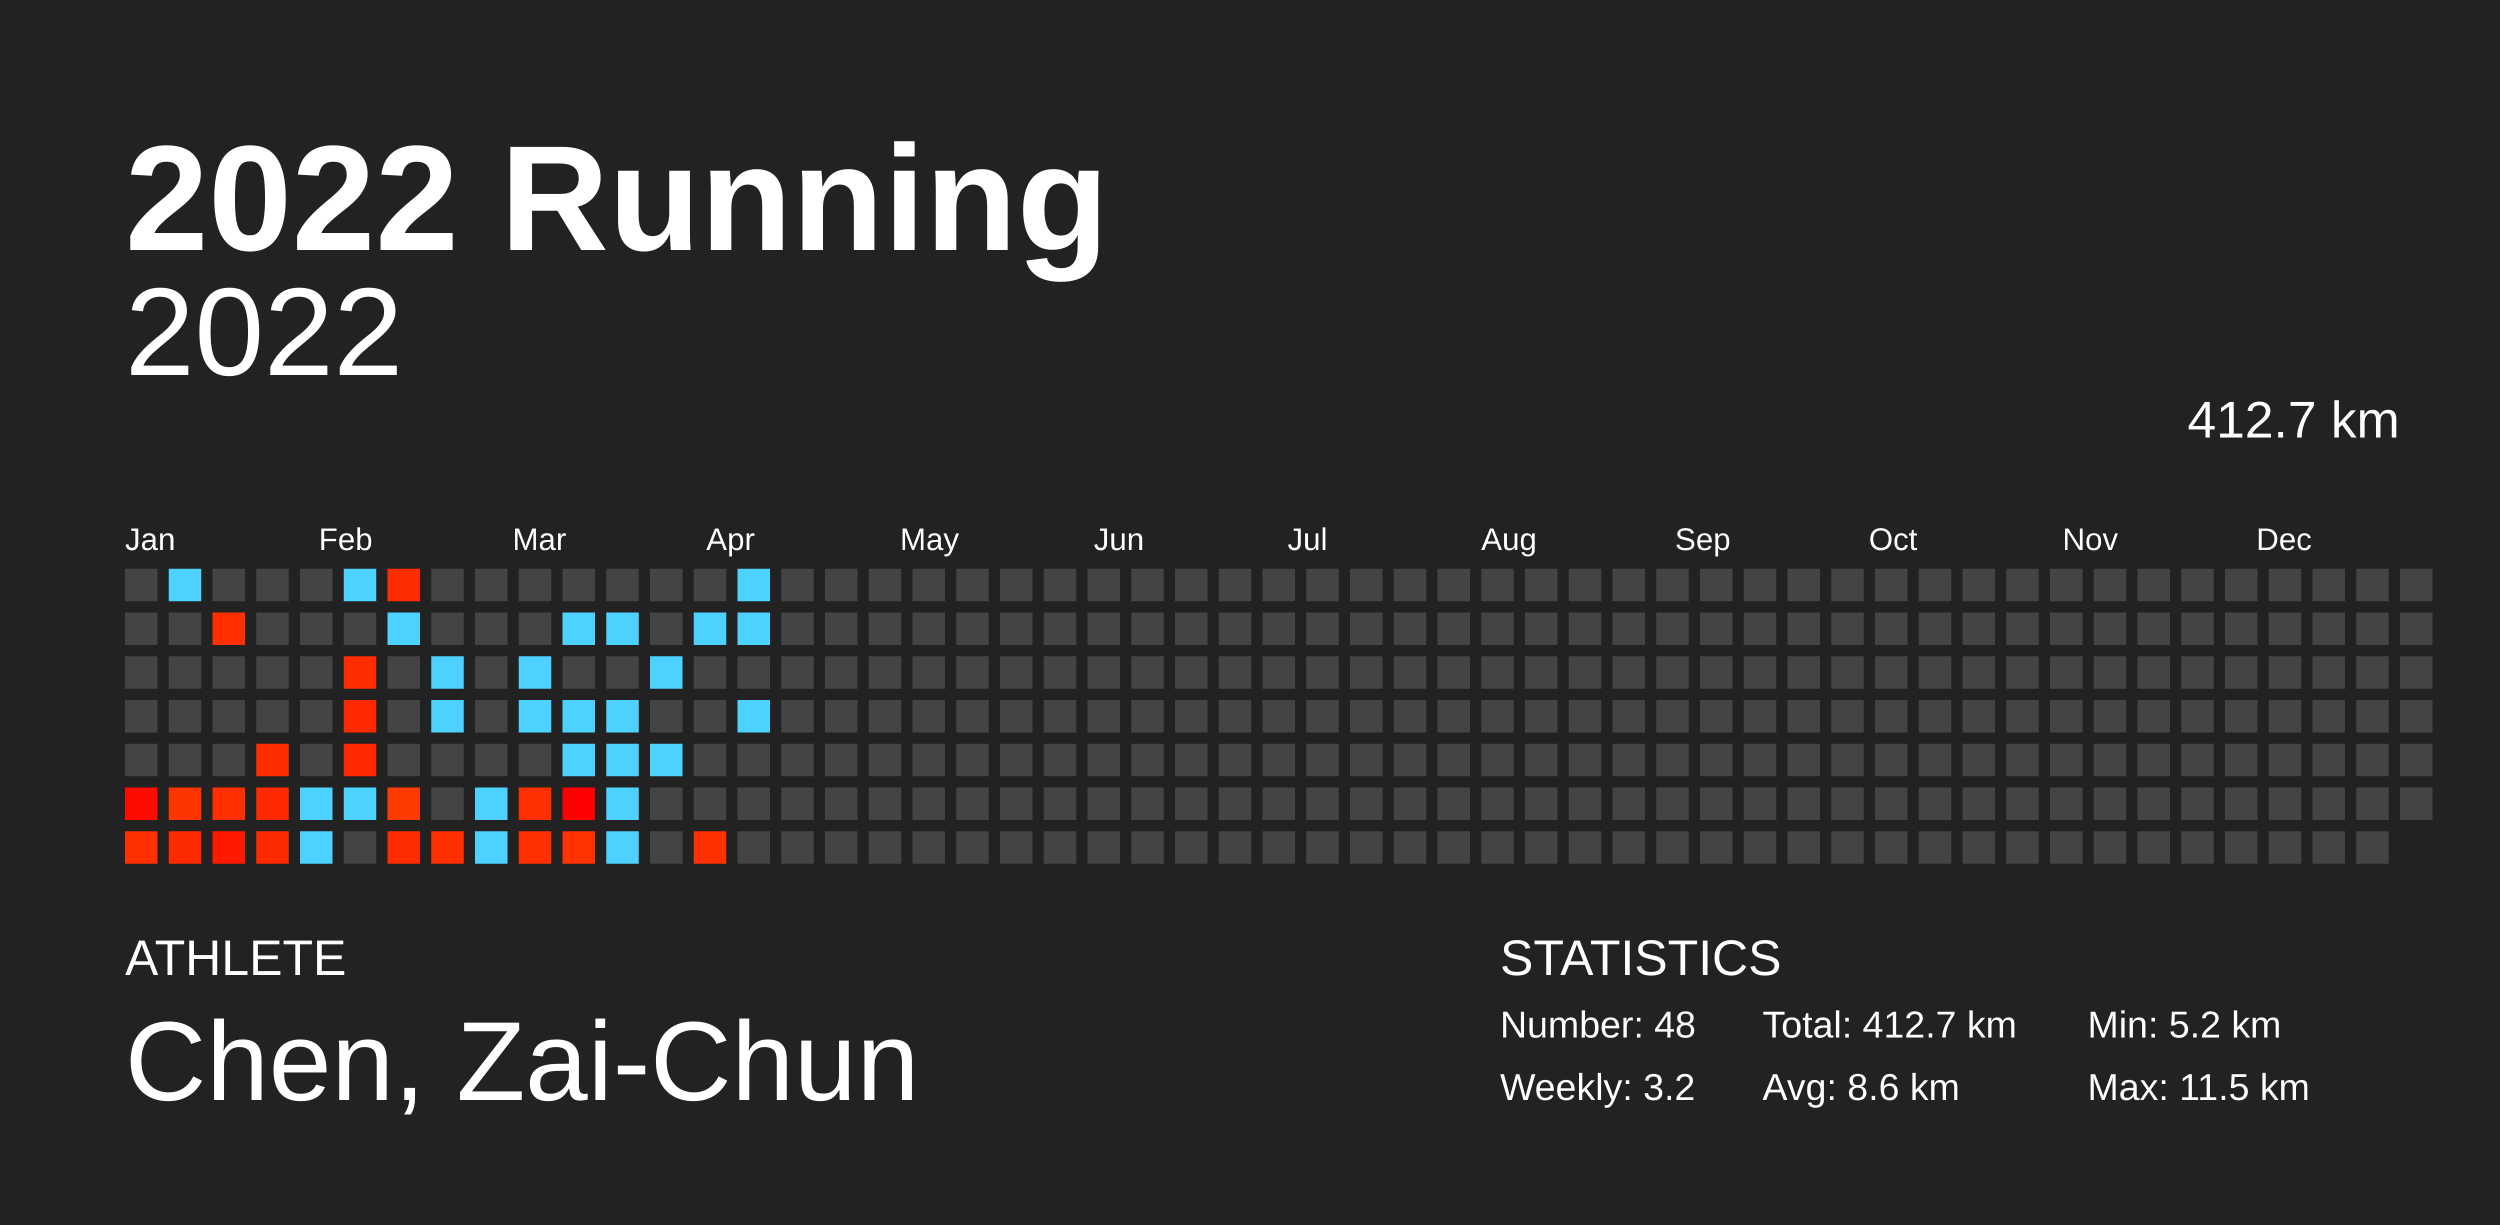
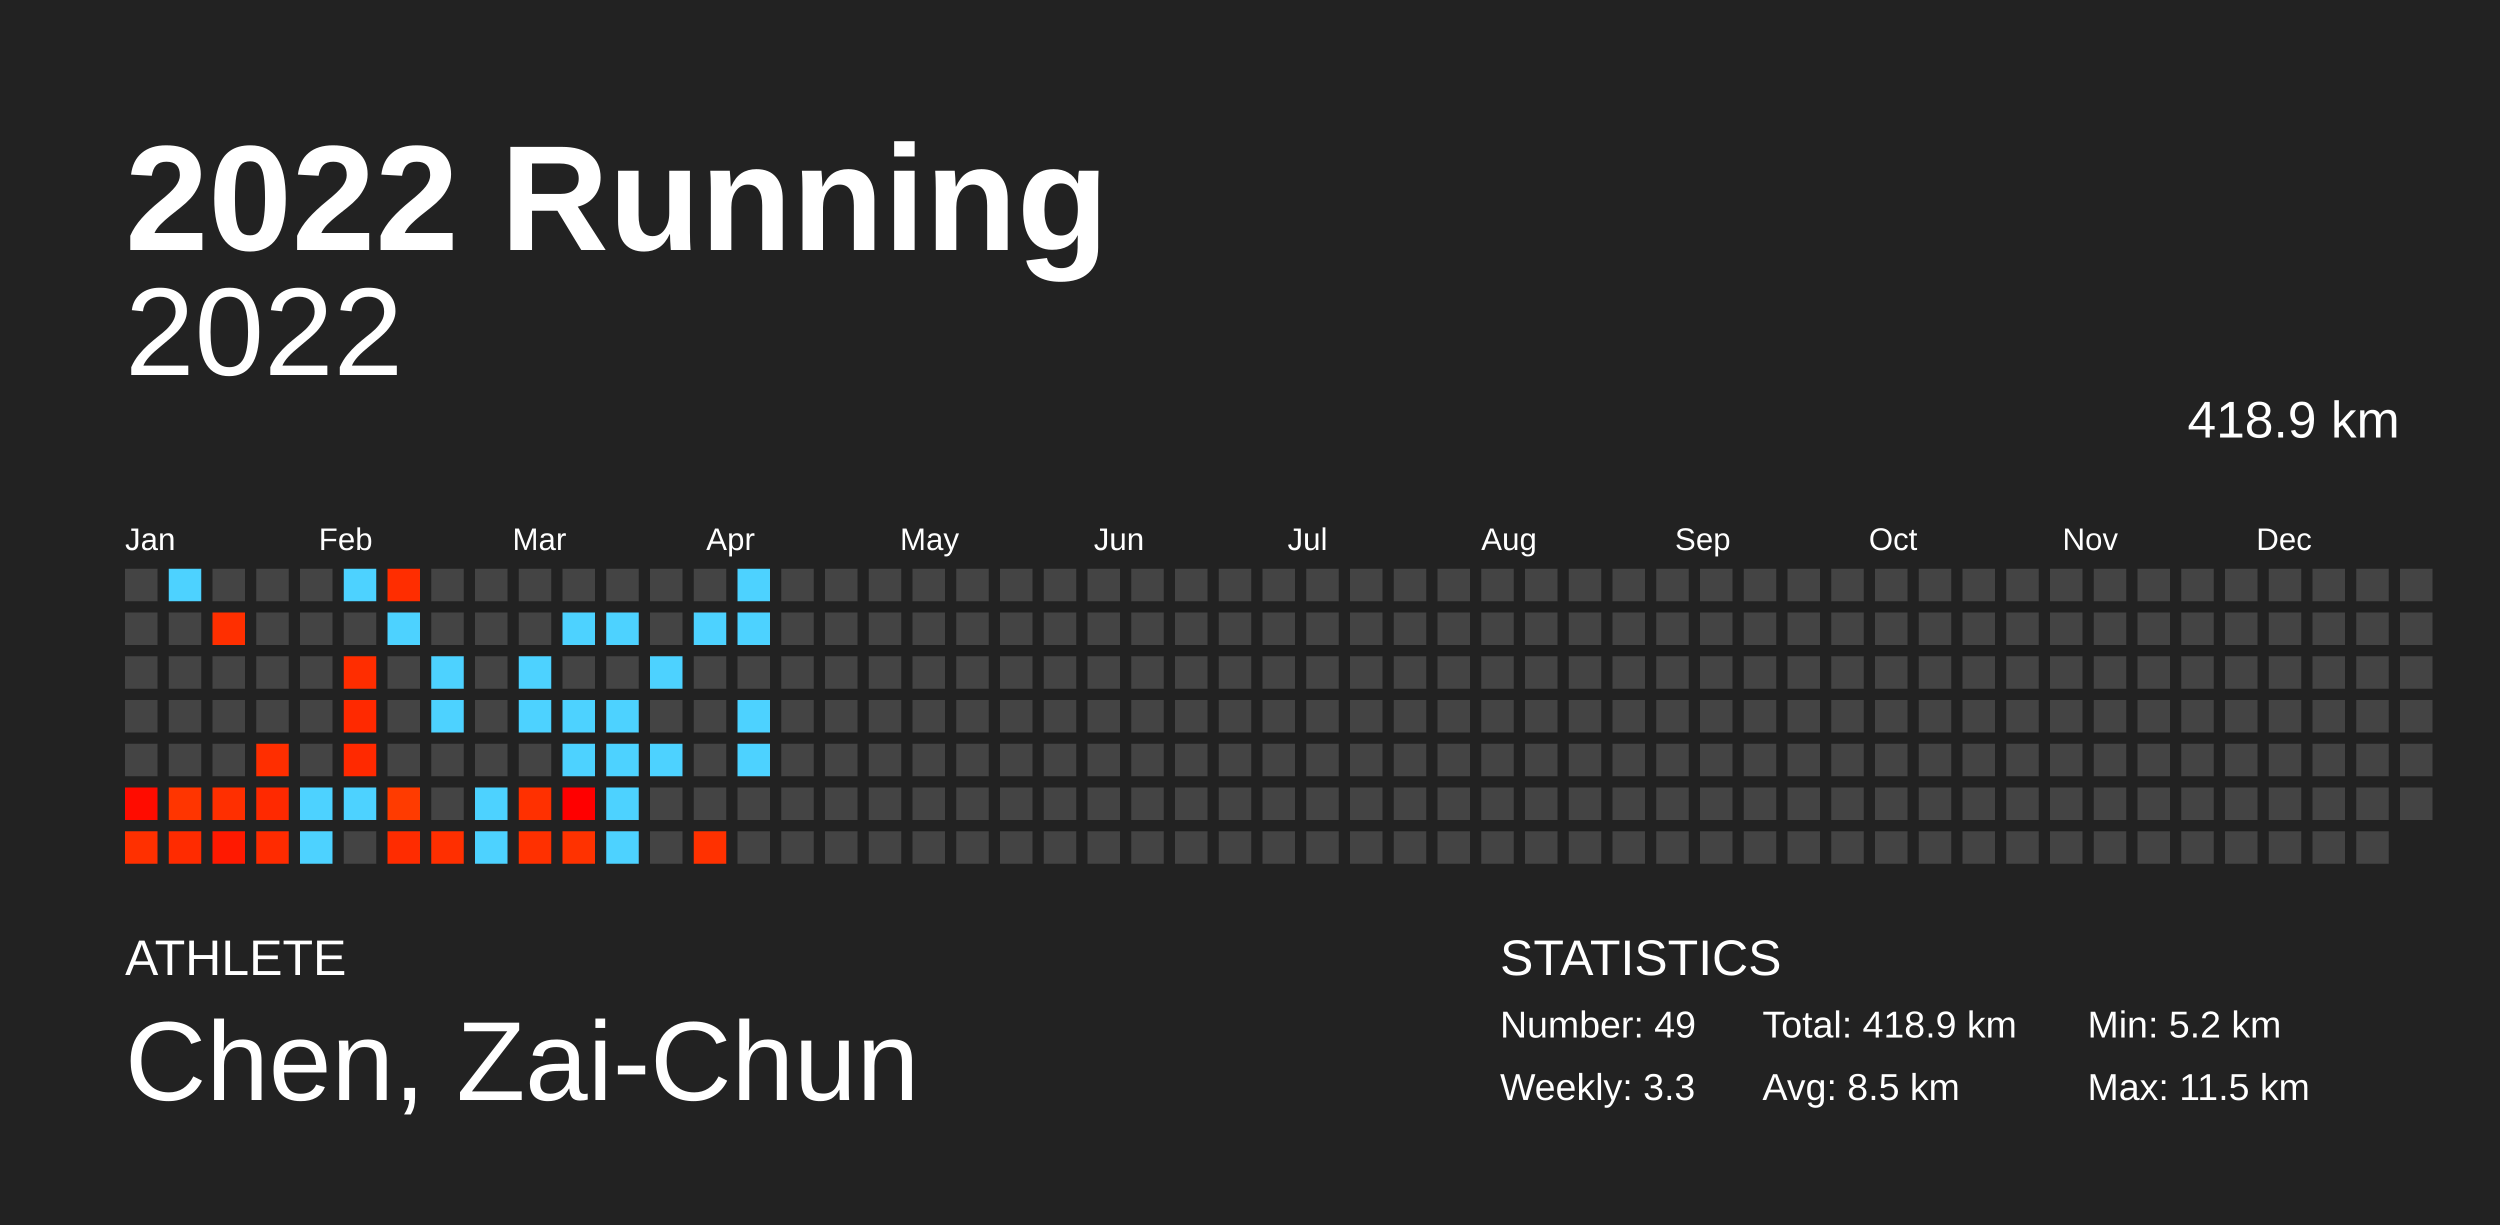
<svg xmlns="http://www.w3.org/2000/svg" baseProfile="full" height="98mm" version="1.1" viewBox="0,0,200,98" width="200mm">
  <defs />
  <rect fill="#222222" height="98" width="200" x="0" y="0" />
  <text fill="#FFFFFF" style="font-size:12px; font-family:Arial; font-weight:bold;" x="10" y="20">2022 Running</text>
  <text fill="#FFFFFF" style="font-size:4px; font-family:Arial" x="10" y="78">ATHLETE</text>
  <text fill="#FFFFFF" style="font-size:9px; font-family:Arial" x="10" y="88">Chen, Zai-Chun</text>
  <text fill="#FFFFFF" style="font-size:4px; font-family:Arial" x="120" y="78">STATISTICS</text>
-   <text fill="#FFFFFF" style="font-size:3px; font-family:Arial" x="120" y="83">Number: 48</text>
-   <text fill="#FFFFFF" style="font-size:3px; font-family:Arial" x="120" y="88">Weekly: 3.2</text>
-   <text fill="#FFFFFF" style="font-size:3px; font-family:Arial" x="141" y="83">Total: 412.7 km</text>
-   <text fill="#FFFFFF" style="font-size:3px; font-family:Arial" x="141" y="88">Avg: 8.6 km</text>
+   <text fill="#FFFFFF" style="font-size:3px; font-family:Arial" x="120" y="83">Number: 49</text>
+   <text fill="#FFFFFF" style="font-size:3px; font-family:Arial" x="120" y="88">Weekly: 3.3</text>
+   <text fill="#FFFFFF" style="font-size:3px; font-family:Arial" x="141" y="83">Total: 418.9 km</text>
+   <text fill="#FFFFFF" style="font-size:3px; font-family:Arial" x="141" y="88">Avg: 8.5 km</text>
  <text fill="#FFFFFF" style="font-size:3px; font-family:Arial" x="167" y="83">Min: 5.2 km</text>
  <text fill="#FFFFFF" style="font-size:3px; font-family:Arial" x="167" y="88">Max: 11.5 km</text>
  <text alignment-baseline="hanging" fill="#FFFFFF" style="font-size:10.0px; font-family:Arial;" x="10" y="30">2022</text>
-   <text alignment-baseline="hanging" fill="#FFFFFF" style="font-size:4.125px; font-family:Arial;" x="175" y="35">412.7 km</text>
+   <text alignment-baseline="hanging" fill="#FFFFFF" style="font-size:4.125px; font-family:Arial;" x="175" y="35">418.9 km</text>
  <text fill="#FFFFFF" style="font-size:2.5px; font-family:Arial" x="10.0" y="44">Jan</text>
  <text fill="#FFFFFF" style="font-size:2.5px; font-family:Arial" x="25.5" y="44">Feb</text>
  <text fill="#FFFFFF" style="font-size:2.5px; font-family:Arial" x="41.0" y="44">Mar</text>
  <text fill="#FFFFFF" style="font-size:2.5px; font-family:Arial" x="56.5" y="44">Apr</text>
  <text fill="#FFFFFF" style="font-size:2.5px; font-family:Arial" x="72.0" y="44">May</text>
  <text fill="#FFFFFF" style="font-size:2.5px; font-family:Arial" x="87.5" y="44">Jun</text>
  <text fill="#FFFFFF" style="font-size:2.5px; font-family:Arial" x="103.0" y="44">Jul</text>
  <text fill="#FFFFFF" style="font-size:2.5px; font-family:Arial" x="118.5" y="44">Aug</text>
  <text fill="#FFFFFF" style="font-size:2.5px; font-family:Arial" x="134.0" y="44">Sep</text>
  <text fill="#FFFFFF" style="font-size:2.5px; font-family:Arial" x="149.5" y="44">Oct</text>
  <text fill="#FFFFFF" style="font-size:2.5px; font-family:Arial" x="165.0" y="44">Nov</text>
  <text fill="#FFFFFF" style="font-size:2.5px; font-family:Arial" x="180.5" y="44">Dec</text>
  <rect fill="#444444" height="2.6" width="2.6" x="10.0" y="45.5" />
  <rect fill="#444444" height="2.6" width="2.6" x="10.0" y="49.0" />
  <rect fill="#444444" height="2.6" width="2.6" x="10.0" y="52.5" />
  <rect fill="#444444" height="2.6" width="2.6" x="10.0" y="56.0" />
  <rect fill="#444444" height="2.6" width="2.6" x="10.0" y="59.5" />
  <rect fill="#ff0c00" height="2.6" width="2.6" x="10.0" y="63.0" />
  <rect fill="#ff3000" height="2.6" width="2.6" x="10.0" y="66.5" />
  <rect fill="#4dd2ff" height="2.6" width="2.6" x="13.5" y="45.5" />
  <rect fill="#444444" height="2.6" width="2.6" x="13.5" y="49.0" />
  <rect fill="#444444" height="2.6" width="2.6" x="13.5" y="52.5" />
  <rect fill="#444444" height="2.6" width="2.6" x="13.5" y="56.0" />
  <rect fill="#444444" height="2.6" width="2.6" x="13.5" y="59.5" />
  <rect fill="#ff3500" height="2.6" width="2.6" x="13.5" y="63.0" />
  <rect fill="#ff2b00" height="2.6" width="2.6" x="13.5" y="66.5" />
  <rect fill="#444444" height="2.6" width="2.6" x="17.0" y="45.5" />
  <rect fill="#ff2f00" height="2.6" width="2.6" x="17.0" y="49.0" />
  <rect fill="#444444" height="2.6" width="2.6" x="17.0" y="52.5" />
  <rect fill="#444444" height="2.6" width="2.6" x="17.0" y="56.0" />
  <rect fill="#444444" height="2.6" width="2.6" x="17.0" y="59.5" />
  <rect fill="#ff2f00" height="2.6" width="2.6" x="17.0" y="63.0" />
  <rect fill="#ff1900" height="2.6" width="2.6" x="17.0" y="66.5" />
  <rect fill="#444444" height="2.6" width="2.6" x="20.5" y="45.5" />
  <rect fill="#444444" height="2.6" width="2.6" x="20.5" y="49.0" />
  <rect fill="#444444" height="2.6" width="2.6" x="20.5" y="52.5" />
  <rect fill="#444444" height="2.6" width="2.6" x="20.5" y="56.0" />
  <rect fill="#ff2e00" height="2.6" width="2.6" x="20.5" y="59.5" />
  <rect fill="#ff2900" height="2.6" width="2.6" x="20.5" y="63.0" />
  <rect fill="#ff2b00" height="2.6" width="2.6" x="20.5" y="66.5" />
  <rect fill="#444444" height="2.6" width="2.6" x="24.0" y="45.5" />
  <rect fill="#444444" height="2.6" width="2.6" x="24.0" y="49.0" />
  <rect fill="#444444" height="2.6" width="2.6" x="24.0" y="52.5" />
  <rect fill="#444444" height="2.6" width="2.6" x="24.0" y="56.0" />
  <rect fill="#444444" height="2.6" width="2.6" x="24.0" y="59.5" />
  <rect fill="#4dd2ff" height="2.6" width="2.6" x="24.0" y="63.0" />
  <rect fill="#4dd2ff" height="2.6" width="2.6" x="24.0" y="66.5" />
  <rect fill="#4dd2ff" height="2.6" width="2.6" x="27.5" y="45.5" />
  <rect fill="#444444" height="2.6" width="2.6" x="27.5" y="49.0" />
  <rect fill="#ff2d00" height="2.6" width="2.6" x="27.5" y="52.5" />
  <rect fill="#ff2900" height="2.6" width="2.6" x="27.5" y="56.0" />
  <rect fill="#ff2900" height="2.6" width="2.6" x="27.5" y="59.5" />
  <rect fill="#4dd2ff" height="2.6" width="2.6" x="27.5" y="63.0" />
  <rect fill="#444444" height="2.6" width="2.6" x="27.5" y="66.5" />
  <rect fill="#ff2d00" height="2.6" width="2.6" x="31.0" y="45.5" />
  <rect fill="#4dd2ff" height="2.6" width="2.6" x="31.0" y="49.0" />
  <rect fill="#444444" height="2.6" width="2.6" x="31.0" y="52.5" />
  <rect fill="#444444" height="2.6" width="2.6" x="31.0" y="56.0" />
  <rect fill="#444444" height="2.6" width="2.6" x="31.0" y="59.5" />
  <rect fill="#ff3b00" height="2.6" width="2.6" x="31.0" y="63.0" />
  <rect fill="#ff2c00" height="2.6" width="2.6" x="31.0" y="66.5" />
  <rect fill="#444444" height="2.6" width="2.6" x="34.5" y="45.5" />
  <rect fill="#444444" height="2.6" width="2.6" x="34.5" y="49.0" />
  <rect fill="#4dd2ff" height="2.6" width="2.6" x="34.5" y="52.5" />
  <rect fill="#4dd2ff" height="2.6" width="2.6" x="34.5" y="56.0" />
  <rect fill="#444444" height="2.6" width="2.6" x="34.5" y="59.5" />
  <rect fill="#444444" height="2.6" width="2.6" x="34.5" y="63.0" />
  <rect fill="#ff2f00" height="2.6" width="2.6" x="34.5" y="66.5" />
  <rect fill="#444444" height="2.6" width="2.6" x="38.0" y="45.5" />
  <rect fill="#444444" height="2.6" width="2.6" x="38.0" y="49.0" />
  <rect fill="#444444" height="2.6" width="2.6" x="38.0" y="52.5" />
  <rect fill="#444444" height="2.6" width="2.6" x="38.0" y="56.0" />
  <rect fill="#444444" height="2.6" width="2.6" x="38.0" y="59.5" />
  <rect fill="#4dd2ff" height="2.6" width="2.6" x="38.0" y="63.0" />
  <rect fill="#4dd2ff" height="2.6" width="2.6" x="38.0" y="66.5" />
  <rect fill="#444444" height="2.6" width="2.6" x="41.5" y="45.5" />
  <rect fill="#444444" height="2.6" width="2.6" x="41.5" y="49.0" />
  <rect fill="#4dd2ff" height="2.6" width="2.6" x="41.5" y="52.5" />
  <rect fill="#4dd2ff" height="2.6" width="2.6" x="41.5" y="56.0" />
  <rect fill="#444444" height="2.6" width="2.6" x="41.5" y="59.5" />
  <rect fill="#ff3000" height="2.6" width="2.6" x="41.5" y="63.0" />
  <rect fill="#ff3000" height="2.6" width="2.6" x="41.5" y="66.5" />
  <rect fill="#444444" height="2.6" width="2.6" x="45.0" y="45.5" />
  <rect fill="#4dd2ff" height="2.6" width="2.6" x="45.0" y="49.0" />
  <rect fill="#444444" height="2.6" width="2.6" x="45.0" y="52.5" />
  <rect fill="#4dd2ff" height="2.6" width="2.6" x="45.0" y="56.0" />
  <rect fill="#4dd2ff" height="2.6" width="2.6" x="45.0" y="59.5" />
  <rect fill="#ff0000" height="2.6" width="2.6" x="45.0" y="63.0" />
  <rect fill="#ff3200" height="2.6" width="2.6" x="45.0" y="66.5" />
  <rect fill="#444444" height="2.6" width="2.6" x="48.5" y="45.5" />
  <rect fill="#4dd2ff" height="2.6" width="2.6" x="48.5" y="49.0" />
  <rect fill="#444444" height="2.6" width="2.6" x="48.5" y="52.5" />
  <rect fill="#4dd2ff" height="2.6" width="2.6" x="48.5" y="56.0" />
  <rect fill="#4dd2ff" height="2.6" width="2.6" x="48.5" y="59.5" />
  <rect fill="#4dd2ff" height="2.6" width="2.6" x="48.5" y="63.0" />
  <rect fill="#4dd2ff" height="2.6" width="2.6" x="48.5" y="66.5" />
  <rect fill="#444444" height="2.6" width="2.6" x="52.0" y="45.5" />
  <rect fill="#444444" height="2.6" width="2.6" x="52.0" y="49.0" />
  <rect fill="#4dd2ff" height="2.6" width="2.6" x="52.0" y="52.5" />
  <rect fill="#444444" height="2.6" width="2.6" x="52.0" y="56.0" />
  <rect fill="#4dd2ff" height="2.6" width="2.6" x="52.0" y="59.5" />
  <rect fill="#444444" height="2.6" width="2.6" x="52.0" y="63.0" />
  <rect fill="#444444" height="2.6" width="2.6" x="52.0" y="66.5" />
  <rect fill="#444444" height="2.6" width="2.6" x="55.5" y="45.5" />
  <rect fill="#4dd2ff" height="2.6" width="2.6" x="55.5" y="49.0" />
  <rect fill="#444444" height="2.6" width="2.6" x="55.5" y="52.5" />
  <rect fill="#444444" height="2.6" width="2.6" x="55.5" y="56.0" />
  <rect fill="#444444" height="2.6" width="2.6" x="55.5" y="59.5" />
  <rect fill="#444444" height="2.6" width="2.6" x="55.5" y="63.0" />
  <rect fill="#ff3100" height="2.6" width="2.6" x="55.5" y="66.5" />
  <rect fill="#4dd2ff" height="2.6" width="2.6" x="59.0" y="45.5" />
  <rect fill="#4dd2ff" height="2.6" width="2.6" x="59.0" y="49.0" />
  <rect fill="#444444" height="2.6" width="2.6" x="59.0" y="52.5" />
  <rect fill="#4dd2ff" height="2.6" width="2.6" x="59.0" y="56.0" />
-   <rect fill="#444444" height="2.6" width="2.6" x="59.0" y="59.5" />
+   <rect fill="#4dd2ff" height="2.6" width="2.6" x="59.0" y="59.5" />
  <rect fill="#444444" height="2.6" width="2.6" x="59.0" y="63.0" />
  <rect fill="#444444" height="2.6" width="2.6" x="59.0" y="66.5" />
  <rect fill="#444444" height="2.6" width="2.6" x="62.5" y="45.5" />
  <rect fill="#444444" height="2.6" width="2.6" x="62.5" y="49.0" />
  <rect fill="#444444" height="2.6" width="2.6" x="62.5" y="52.5" />
  <rect fill="#444444" height="2.6" width="2.6" x="62.5" y="56.0" />
  <rect fill="#444444" height="2.6" width="2.6" x="62.5" y="59.5" />
  <rect fill="#444444" height="2.6" width="2.6" x="62.5" y="63.0" />
  <rect fill="#444444" height="2.6" width="2.6" x="62.5" y="66.5" />
  <rect fill="#444444" height="2.6" width="2.6" x="66.0" y="45.5" />
  <rect fill="#444444" height="2.6" width="2.6" x="66.0" y="49.0" />
  <rect fill="#444444" height="2.6" width="2.6" x="66.0" y="52.5" />
  <rect fill="#444444" height="2.6" width="2.6" x="66.0" y="56.0" />
  <rect fill="#444444" height="2.6" width="2.6" x="66.0" y="59.5" />
  <rect fill="#444444" height="2.6" width="2.6" x="66.0" y="63.0" />
  <rect fill="#444444" height="2.6" width="2.6" x="66.0" y="66.5" />
  <rect fill="#444444" height="2.6" width="2.6" x="69.5" y="45.5" />
  <rect fill="#444444" height="2.6" width="2.6" x="69.5" y="49.0" />
  <rect fill="#444444" height="2.6" width="2.6" x="69.5" y="52.5" />
  <rect fill="#444444" height="2.6" width="2.6" x="69.5" y="56.0" />
  <rect fill="#444444" height="2.6" width="2.6" x="69.5" y="59.5" />
  <rect fill="#444444" height="2.6" width="2.6" x="69.5" y="63.0" />
  <rect fill="#444444" height="2.6" width="2.6" x="69.5" y="66.5" />
  <rect fill="#444444" height="2.6" width="2.6" x="73.0" y="45.5" />
  <rect fill="#444444" height="2.6" width="2.6" x="73.0" y="49.0" />
  <rect fill="#444444" height="2.6" width="2.6" x="73.0" y="52.5" />
  <rect fill="#444444" height="2.6" width="2.6" x="73.0" y="56.0" />
  <rect fill="#444444" height="2.6" width="2.6" x="73.0" y="59.5" />
  <rect fill="#444444" height="2.6" width="2.6" x="73.0" y="63.0" />
  <rect fill="#444444" height="2.6" width="2.6" x="73.0" y="66.5" />
  <rect fill="#444444" height="2.6" width="2.6" x="76.5" y="45.5" />
  <rect fill="#444444" height="2.6" width="2.6" x="76.5" y="49.0" />
  <rect fill="#444444" height="2.6" width="2.6" x="76.5" y="52.5" />
  <rect fill="#444444" height="2.6" width="2.6" x="76.5" y="56.0" />
  <rect fill="#444444" height="2.6" width="2.6" x="76.5" y="59.5" />
  <rect fill="#444444" height="2.6" width="2.6" x="76.5" y="63.0" />
  <rect fill="#444444" height="2.6" width="2.6" x="76.5" y="66.5" />
  <rect fill="#444444" height="2.6" width="2.6" x="80.0" y="45.5" />
  <rect fill="#444444" height="2.6" width="2.6" x="80.0" y="49.0" />
  <rect fill="#444444" height="2.6" width="2.6" x="80.0" y="52.5" />
  <rect fill="#444444" height="2.6" width="2.6" x="80.0" y="56.0" />
  <rect fill="#444444" height="2.6" width="2.6" x="80.0" y="59.5" />
  <rect fill="#444444" height="2.6" width="2.6" x="80.0" y="63.0" />
  <rect fill="#444444" height="2.6" width="2.6" x="80.0" y="66.5" />
  <rect fill="#444444" height="2.6" width="2.6" x="83.5" y="45.5" />
  <rect fill="#444444" height="2.6" width="2.6" x="83.5" y="49.0" />
  <rect fill="#444444" height="2.6" width="2.6" x="83.5" y="52.5" />
  <rect fill="#444444" height="2.6" width="2.6" x="83.5" y="56.0" />
  <rect fill="#444444" height="2.6" width="2.6" x="83.5" y="59.5" />
  <rect fill="#444444" height="2.6" width="2.6" x="83.5" y="63.0" />
  <rect fill="#444444" height="2.6" width="2.6" x="83.5" y="66.5" />
  <rect fill="#444444" height="2.6" width="2.6" x="87.0" y="45.5" />
  <rect fill="#444444" height="2.6" width="2.6" x="87.0" y="49.0" />
  <rect fill="#444444" height="2.6" width="2.6" x="87.0" y="52.5" />
  <rect fill="#444444" height="2.6" width="2.6" x="87.0" y="56.0" />
  <rect fill="#444444" height="2.6" width="2.6" x="87.0" y="59.5" />
  <rect fill="#444444" height="2.6" width="2.6" x="87.0" y="63.0" />
  <rect fill="#444444" height="2.6" width="2.6" x="87.0" y="66.5" />
  <rect fill="#444444" height="2.6" width="2.6" x="90.5" y="45.5" />
  <rect fill="#444444" height="2.6" width="2.6" x="90.5" y="49.0" />
  <rect fill="#444444" height="2.6" width="2.6" x="90.5" y="52.5" />
  <rect fill="#444444" height="2.6" width="2.6" x="90.5" y="56.0" />
  <rect fill="#444444" height="2.6" width="2.6" x="90.5" y="59.5" />
  <rect fill="#444444" height="2.6" width="2.6" x="90.5" y="63.0" />
  <rect fill="#444444" height="2.6" width="2.6" x="90.5" y="66.5" />
  <rect fill="#444444" height="2.6" width="2.6" x="94.0" y="45.5" />
  <rect fill="#444444" height="2.6" width="2.6" x="94.0" y="49.0" />
  <rect fill="#444444" height="2.6" width="2.6" x="94.0" y="52.5" />
  <rect fill="#444444" height="2.6" width="2.6" x="94.0" y="56.0" />
  <rect fill="#444444" height="2.6" width="2.6" x="94.0" y="59.5" />
  <rect fill="#444444" height="2.6" width="2.6" x="94.0" y="63.0" />
  <rect fill="#444444" height="2.6" width="2.6" x="94.0" y="66.5" />
  <rect fill="#444444" height="2.6" width="2.6" x="97.5" y="45.5" />
  <rect fill="#444444" height="2.6" width="2.6" x="97.5" y="49.0" />
  <rect fill="#444444" height="2.6" width="2.6" x="97.5" y="52.5" />
  <rect fill="#444444" height="2.6" width="2.6" x="97.5" y="56.0" />
  <rect fill="#444444" height="2.6" width="2.6" x="97.5" y="59.5" />
  <rect fill="#444444" height="2.6" width="2.6" x="97.5" y="63.0" />
  <rect fill="#444444" height="2.6" width="2.6" x="97.5" y="66.5" />
  <rect fill="#444444" height="2.6" width="2.6" x="101.0" y="45.5" />
  <rect fill="#444444" height="2.6" width="2.6" x="101.0" y="49.0" />
  <rect fill="#444444" height="2.6" width="2.6" x="101.0" y="52.5" />
  <rect fill="#444444" height="2.6" width="2.6" x="101.0" y="56.0" />
  <rect fill="#444444" height="2.6" width="2.6" x="101.0" y="59.5" />
  <rect fill="#444444" height="2.6" width="2.6" x="101.0" y="63.0" />
  <rect fill="#444444" height="2.6" width="2.6" x="101.0" y="66.5" />
  <rect fill="#444444" height="2.6" width="2.6" x="104.5" y="45.5" />
  <rect fill="#444444" height="2.6" width="2.6" x="104.5" y="49.0" />
  <rect fill="#444444" height="2.6" width="2.6" x="104.5" y="52.5" />
  <rect fill="#444444" height="2.6" width="2.6" x="104.5" y="56.0" />
  <rect fill="#444444" height="2.6" width="2.6" x="104.5" y="59.5" />
  <rect fill="#444444" height="2.6" width="2.6" x="104.5" y="63.0" />
  <rect fill="#444444" height="2.6" width="2.6" x="104.5" y="66.5" />
  <rect fill="#444444" height="2.6" width="2.6" x="108.0" y="45.5" />
  <rect fill="#444444" height="2.6" width="2.6" x="108.0" y="49.0" />
  <rect fill="#444444" height="2.6" width="2.6" x="108.0" y="52.5" />
  <rect fill="#444444" height="2.6" width="2.6" x="108.0" y="56.0" />
  <rect fill="#444444" height="2.6" width="2.6" x="108.0" y="59.5" />
  <rect fill="#444444" height="2.6" width="2.6" x="108.0" y="63.0" />
  <rect fill="#444444" height="2.6" width="2.6" x="108.0" y="66.5" />
  <rect fill="#444444" height="2.6" width="2.6" x="111.5" y="45.5" />
  <rect fill="#444444" height="2.6" width="2.6" x="111.5" y="49.0" />
  <rect fill="#444444" height="2.6" width="2.6" x="111.5" y="52.5" />
  <rect fill="#444444" height="2.6" width="2.6" x="111.5" y="56.0" />
  <rect fill="#444444" height="2.6" width="2.6" x="111.5" y="59.5" />
  <rect fill="#444444" height="2.6" width="2.6" x="111.5" y="63.0" />
  <rect fill="#444444" height="2.6" width="2.6" x="111.5" y="66.5" />
  <rect fill="#444444" height="2.6" width="2.6" x="115.0" y="45.5" />
  <rect fill="#444444" height="2.6" width="2.6" x="115.0" y="49.0" />
  <rect fill="#444444" height="2.6" width="2.6" x="115.0" y="52.5" />
  <rect fill="#444444" height="2.6" width="2.6" x="115.0" y="56.0" />
  <rect fill="#444444" height="2.6" width="2.6" x="115.0" y="59.5" />
  <rect fill="#444444" height="2.6" width="2.6" x="115.0" y="63.0" />
  <rect fill="#444444" height="2.6" width="2.6" x="115.0" y="66.5" />
  <rect fill="#444444" height="2.6" width="2.6" x="118.5" y="45.5" />
  <rect fill="#444444" height="2.6" width="2.6" x="118.5" y="49.0" />
  <rect fill="#444444" height="2.6" width="2.6" x="118.5" y="52.5" />
  <rect fill="#444444" height="2.6" width="2.6" x="118.5" y="56.0" />
  <rect fill="#444444" height="2.6" width="2.6" x="118.5" y="59.5" />
  <rect fill="#444444" height="2.6" width="2.6" x="118.5" y="63.0" />
  <rect fill="#444444" height="2.6" width="2.6" x="118.5" y="66.5" />
  <rect fill="#444444" height="2.6" width="2.6" x="122.0" y="45.5" />
  <rect fill="#444444" height="2.6" width="2.6" x="122.0" y="49.0" />
  <rect fill="#444444" height="2.6" width="2.6" x="122.0" y="52.5" />
  <rect fill="#444444" height="2.6" width="2.6" x="122.0" y="56.0" />
  <rect fill="#444444" height="2.6" width="2.6" x="122.0" y="59.5" />
  <rect fill="#444444" height="2.6" width="2.6" x="122.0" y="63.0" />
  <rect fill="#444444" height="2.6" width="2.6" x="122.0" y="66.5" />
  <rect fill="#444444" height="2.6" width="2.6" x="125.5" y="45.5" />
  <rect fill="#444444" height="2.6" width="2.6" x="125.5" y="49.0" />
  <rect fill="#444444" height="2.6" width="2.6" x="125.5" y="52.5" />
  <rect fill="#444444" height="2.6" width="2.6" x="125.5" y="56.0" />
  <rect fill="#444444" height="2.6" width="2.6" x="125.5" y="59.5" />
  <rect fill="#444444" height="2.6" width="2.6" x="125.5" y="63.0" />
  <rect fill="#444444" height="2.6" width="2.6" x="125.5" y="66.5" />
  <rect fill="#444444" height="2.6" width="2.6" x="129.0" y="45.5" />
  <rect fill="#444444" height="2.6" width="2.6" x="129.0" y="49.0" />
  <rect fill="#444444" height="2.6" width="2.6" x="129.0" y="52.5" />
  <rect fill="#444444" height="2.6" width="2.6" x="129.0" y="56.0" />
  <rect fill="#444444" height="2.6" width="2.6" x="129.0" y="59.5" />
  <rect fill="#444444" height="2.6" width="2.6" x="129.0" y="63.0" />
  <rect fill="#444444" height="2.6" width="2.6" x="129.0" y="66.5" />
  <rect fill="#444444" height="2.6" width="2.6" x="132.5" y="45.5" />
  <rect fill="#444444" height="2.6" width="2.6" x="132.5" y="49.0" />
  <rect fill="#444444" height="2.6" width="2.6" x="132.5" y="52.5" />
  <rect fill="#444444" height="2.6" width="2.6" x="132.5" y="56.0" />
  <rect fill="#444444" height="2.6" width="2.6" x="132.5" y="59.5" />
  <rect fill="#444444" height="2.6" width="2.6" x="132.5" y="63.0" />
  <rect fill="#444444" height="2.6" width="2.6" x="132.5" y="66.5" />
  <rect fill="#444444" height="2.6" width="2.6" x="136.0" y="45.5" />
  <rect fill="#444444" height="2.6" width="2.6" x="136.0" y="49.0" />
  <rect fill="#444444" height="2.6" width="2.6" x="136.0" y="52.5" />
  <rect fill="#444444" height="2.6" width="2.6" x="136.0" y="56.0" />
  <rect fill="#444444" height="2.6" width="2.6" x="136.0" y="59.5" />
  <rect fill="#444444" height="2.6" width="2.6" x="136.0" y="63.0" />
  <rect fill="#444444" height="2.6" width="2.6" x="136.0" y="66.5" />
  <rect fill="#444444" height="2.6" width="2.6" x="139.5" y="45.5" />
  <rect fill="#444444" height="2.6" width="2.6" x="139.5" y="49.0" />
  <rect fill="#444444" height="2.6" width="2.6" x="139.5" y="52.5" />
  <rect fill="#444444" height="2.6" width="2.6" x="139.5" y="56.0" />
  <rect fill="#444444" height="2.6" width="2.6" x="139.5" y="59.5" />
  <rect fill="#444444" height="2.6" width="2.6" x="139.5" y="63.0" />
  <rect fill="#444444" height="2.6" width="2.6" x="139.5" y="66.5" />
  <rect fill="#444444" height="2.6" width="2.6" x="143.0" y="45.5" />
  <rect fill="#444444" height="2.6" width="2.6" x="143.0" y="49.0" />
  <rect fill="#444444" height="2.6" width="2.6" x="143.0" y="52.5" />
  <rect fill="#444444" height="2.6" width="2.6" x="143.0" y="56.0" />
  <rect fill="#444444" height="2.6" width="2.6" x="143.0" y="59.5" />
  <rect fill="#444444" height="2.6" width="2.6" x="143.0" y="63.0" />
  <rect fill="#444444" height="2.6" width="2.6" x="143.0" y="66.5" />
  <rect fill="#444444" height="2.6" width="2.6" x="146.5" y="45.5" />
  <rect fill="#444444" height="2.6" width="2.6" x="146.5" y="49.0" />
  <rect fill="#444444" height="2.6" width="2.6" x="146.5" y="52.5" />
  <rect fill="#444444" height="2.6" width="2.6" x="146.5" y="56.0" />
  <rect fill="#444444" height="2.6" width="2.6" x="146.5" y="59.5" />
  <rect fill="#444444" height="2.6" width="2.6" x="146.5" y="63.0" />
  <rect fill="#444444" height="2.6" width="2.6" x="146.5" y="66.5" />
  <rect fill="#444444" height="2.6" width="2.6" x="150.0" y="45.5" />
  <rect fill="#444444" height="2.6" width="2.6" x="150.0" y="49.0" />
  <rect fill="#444444" height="2.6" width="2.6" x="150.0" y="52.5" />
  <rect fill="#444444" height="2.6" width="2.6" x="150.0" y="56.0" />
  <rect fill="#444444" height="2.6" width="2.6" x="150.0" y="59.5" />
  <rect fill="#444444" height="2.6" width="2.6" x="150.0" y="63.0" />
  <rect fill="#444444" height="2.6" width="2.6" x="150.0" y="66.5" />
  <rect fill="#444444" height="2.6" width="2.6" x="153.5" y="45.5" />
  <rect fill="#444444" height="2.6" width="2.6" x="153.5" y="49.0" />
  <rect fill="#444444" height="2.6" width="2.6" x="153.5" y="52.5" />
  <rect fill="#444444" height="2.6" width="2.6" x="153.5" y="56.0" />
  <rect fill="#444444" height="2.6" width="2.6" x="153.5" y="59.5" />
  <rect fill="#444444" height="2.6" width="2.6" x="153.5" y="63.0" />
  <rect fill="#444444" height="2.6" width="2.6" x="153.5" y="66.5" />
  <rect fill="#444444" height="2.6" width="2.6" x="157.0" y="45.5" />
  <rect fill="#444444" height="2.6" width="2.6" x="157.0" y="49.0" />
  <rect fill="#444444" height="2.6" width="2.6" x="157.0" y="52.5" />
  <rect fill="#444444" height="2.6" width="2.6" x="157.0" y="56.0" />
  <rect fill="#444444" height="2.6" width="2.6" x="157.0" y="59.5" />
  <rect fill="#444444" height="2.6" width="2.6" x="157.0" y="63.0" />
  <rect fill="#444444" height="2.6" width="2.6" x="157.0" y="66.5" />
  <rect fill="#444444" height="2.6" width="2.6" x="160.5" y="45.5" />
  <rect fill="#444444" height="2.6" width="2.6" x="160.5" y="49.0" />
  <rect fill="#444444" height="2.6" width="2.6" x="160.5" y="52.5" />
  <rect fill="#444444" height="2.6" width="2.6" x="160.5" y="56.0" />
  <rect fill="#444444" height="2.6" width="2.6" x="160.5" y="59.5" />
  <rect fill="#444444" height="2.6" width="2.6" x="160.5" y="63.0" />
  <rect fill="#444444" height="2.6" width="2.6" x="160.5" y="66.5" />
  <rect fill="#444444" height="2.6" width="2.6" x="164.0" y="45.5" />
  <rect fill="#444444" height="2.6" width="2.6" x="164.0" y="49.0" />
  <rect fill="#444444" height="2.6" width="2.6" x="164.0" y="52.5" />
  <rect fill="#444444" height="2.6" width="2.6" x="164.0" y="56.0" />
  <rect fill="#444444" height="2.6" width="2.6" x="164.0" y="59.5" />
  <rect fill="#444444" height="2.6" width="2.6" x="164.0" y="63.0" />
  <rect fill="#444444" height="2.6" width="2.6" x="164.0" y="66.5" />
  <rect fill="#444444" height="2.6" width="2.6" x="167.5" y="45.5" />
  <rect fill="#444444" height="2.6" width="2.6" x="167.5" y="49.0" />
  <rect fill="#444444" height="2.6" width="2.6" x="167.5" y="52.5" />
  <rect fill="#444444" height="2.6" width="2.6" x="167.5" y="56.0" />
  <rect fill="#444444" height="2.6" width="2.6" x="167.5" y="59.5" />
  <rect fill="#444444" height="2.6" width="2.6" x="167.5" y="63.0" />
  <rect fill="#444444" height="2.6" width="2.6" x="167.5" y="66.5" />
  <rect fill="#444444" height="2.6" width="2.6" x="171.0" y="45.5" />
  <rect fill="#444444" height="2.6" width="2.6" x="171.0" y="49.0" />
  <rect fill="#444444" height="2.6" width="2.6" x="171.0" y="52.5" />
  <rect fill="#444444" height="2.6" width="2.6" x="171.0" y="56.0" />
  <rect fill="#444444" height="2.6" width="2.6" x="171.0" y="59.5" />
  <rect fill="#444444" height="2.6" width="2.6" x="171.0" y="63.0" />
  <rect fill="#444444" height="2.6" width="2.6" x="171.0" y="66.5" />
  <rect fill="#444444" height="2.6" width="2.6" x="174.5" y="45.5" />
  <rect fill="#444444" height="2.6" width="2.6" x="174.5" y="49.0" />
  <rect fill="#444444" height="2.6" width="2.6" x="174.5" y="52.5" />
  <rect fill="#444444" height="2.6" width="2.6" x="174.5" y="56.0" />
  <rect fill="#444444" height="2.6" width="2.6" x="174.5" y="59.5" />
  <rect fill="#444444" height="2.6" width="2.6" x="174.5" y="63.0" />
  <rect fill="#444444" height="2.6" width="2.6" x="174.5" y="66.5" />
  <rect fill="#444444" height="2.6" width="2.6" x="178.0" y="45.5" />
  <rect fill="#444444" height="2.6" width="2.6" x="178.0" y="49.0" />
  <rect fill="#444444" height="2.6" width="2.6" x="178.0" y="52.5" />
  <rect fill="#444444" height="2.6" width="2.6" x="178.0" y="56.0" />
  <rect fill="#444444" height="2.6" width="2.6" x="178.0" y="59.5" />
  <rect fill="#444444" height="2.6" width="2.6" x="178.0" y="63.0" />
  <rect fill="#444444" height="2.6" width="2.6" x="178.0" y="66.5" />
  <rect fill="#444444" height="2.6" width="2.6" x="181.5" y="45.5" />
  <rect fill="#444444" height="2.6" width="2.6" x="181.5" y="49.0" />
  <rect fill="#444444" height="2.6" width="2.6" x="181.5" y="52.5" />
  <rect fill="#444444" height="2.6" width="2.6" x="181.5" y="56.0" />
  <rect fill="#444444" height="2.6" width="2.6" x="181.5" y="59.5" />
  <rect fill="#444444" height="2.6" width="2.6" x="181.5" y="63.0" />
  <rect fill="#444444" height="2.6" width="2.6" x="181.5" y="66.5" />
  <rect fill="#444444" height="2.6" width="2.6" x="185.0" y="45.5" />
  <rect fill="#444444" height="2.6" width="2.6" x="185.0" y="49.0" />
  <rect fill="#444444" height="2.6" width="2.6" x="185.0" y="52.5" />
  <rect fill="#444444" height="2.6" width="2.6" x="185.0" y="56.0" />
  <rect fill="#444444" height="2.6" width="2.6" x="185.0" y="59.5" />
  <rect fill="#444444" height="2.6" width="2.6" x="185.0" y="63.0" />
  <rect fill="#444444" height="2.6" width="2.6" x="185.0" y="66.5" />
  <rect fill="#444444" height="2.6" width="2.6" x="188.5" y="45.5" />
  <rect fill="#444444" height="2.6" width="2.6" x="188.5" y="49.0" />
  <rect fill="#444444" height="2.6" width="2.6" x="188.5" y="52.5" />
  <rect fill="#444444" height="2.6" width="2.6" x="188.5" y="56.0" />
  <rect fill="#444444" height="2.6" width="2.6" x="188.5" y="59.5" />
  <rect fill="#444444" height="2.6" width="2.6" x="188.5" y="63.0" />
  <rect fill="#444444" height="2.6" width="2.6" x="188.5" y="66.5" />
  <rect fill="#444444" height="2.6" width="2.6" x="192.0" y="45.5" />
  <rect fill="#444444" height="2.6" width="2.6" x="192.0" y="49.0" />
  <rect fill="#444444" height="2.6" width="2.6" x="192.0" y="52.5" />
  <rect fill="#444444" height="2.6" width="2.6" x="192.0" y="56.0" />
  <rect fill="#444444" height="2.6" width="2.6" x="192.0" y="59.5" />
  <rect fill="#444444" height="2.6" width="2.6" x="192.0" y="63.0" />
</svg>
